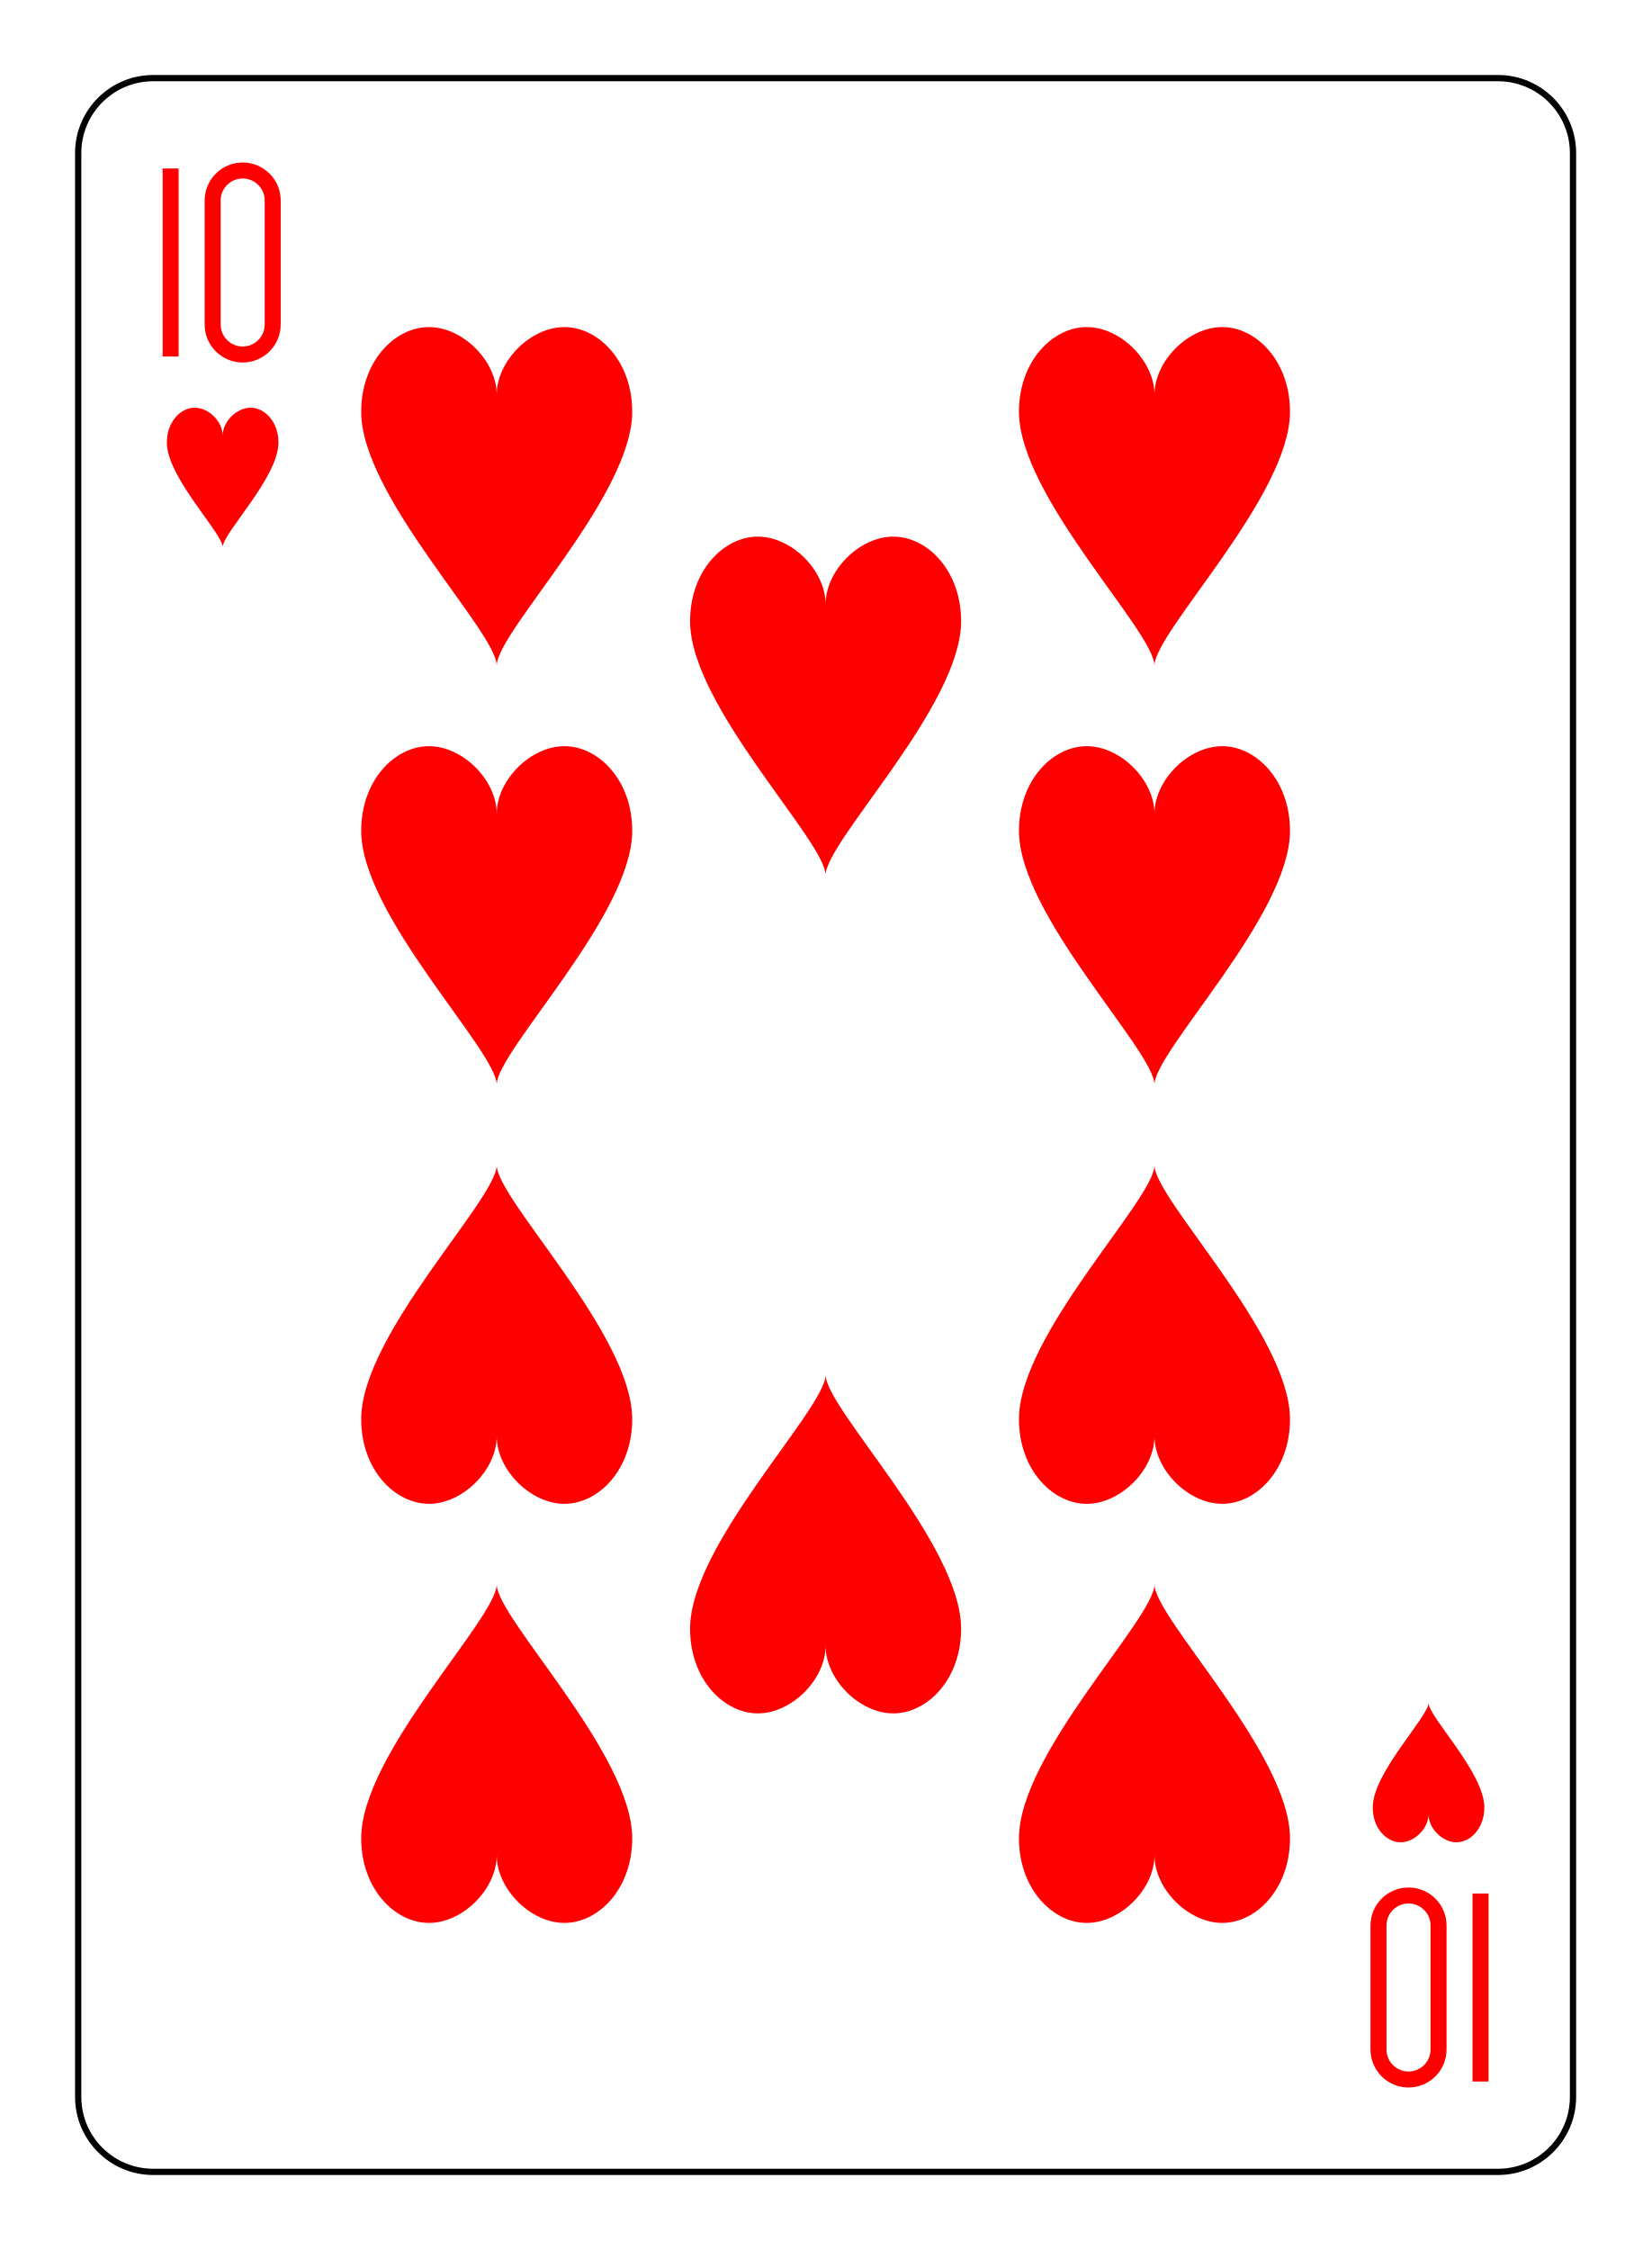
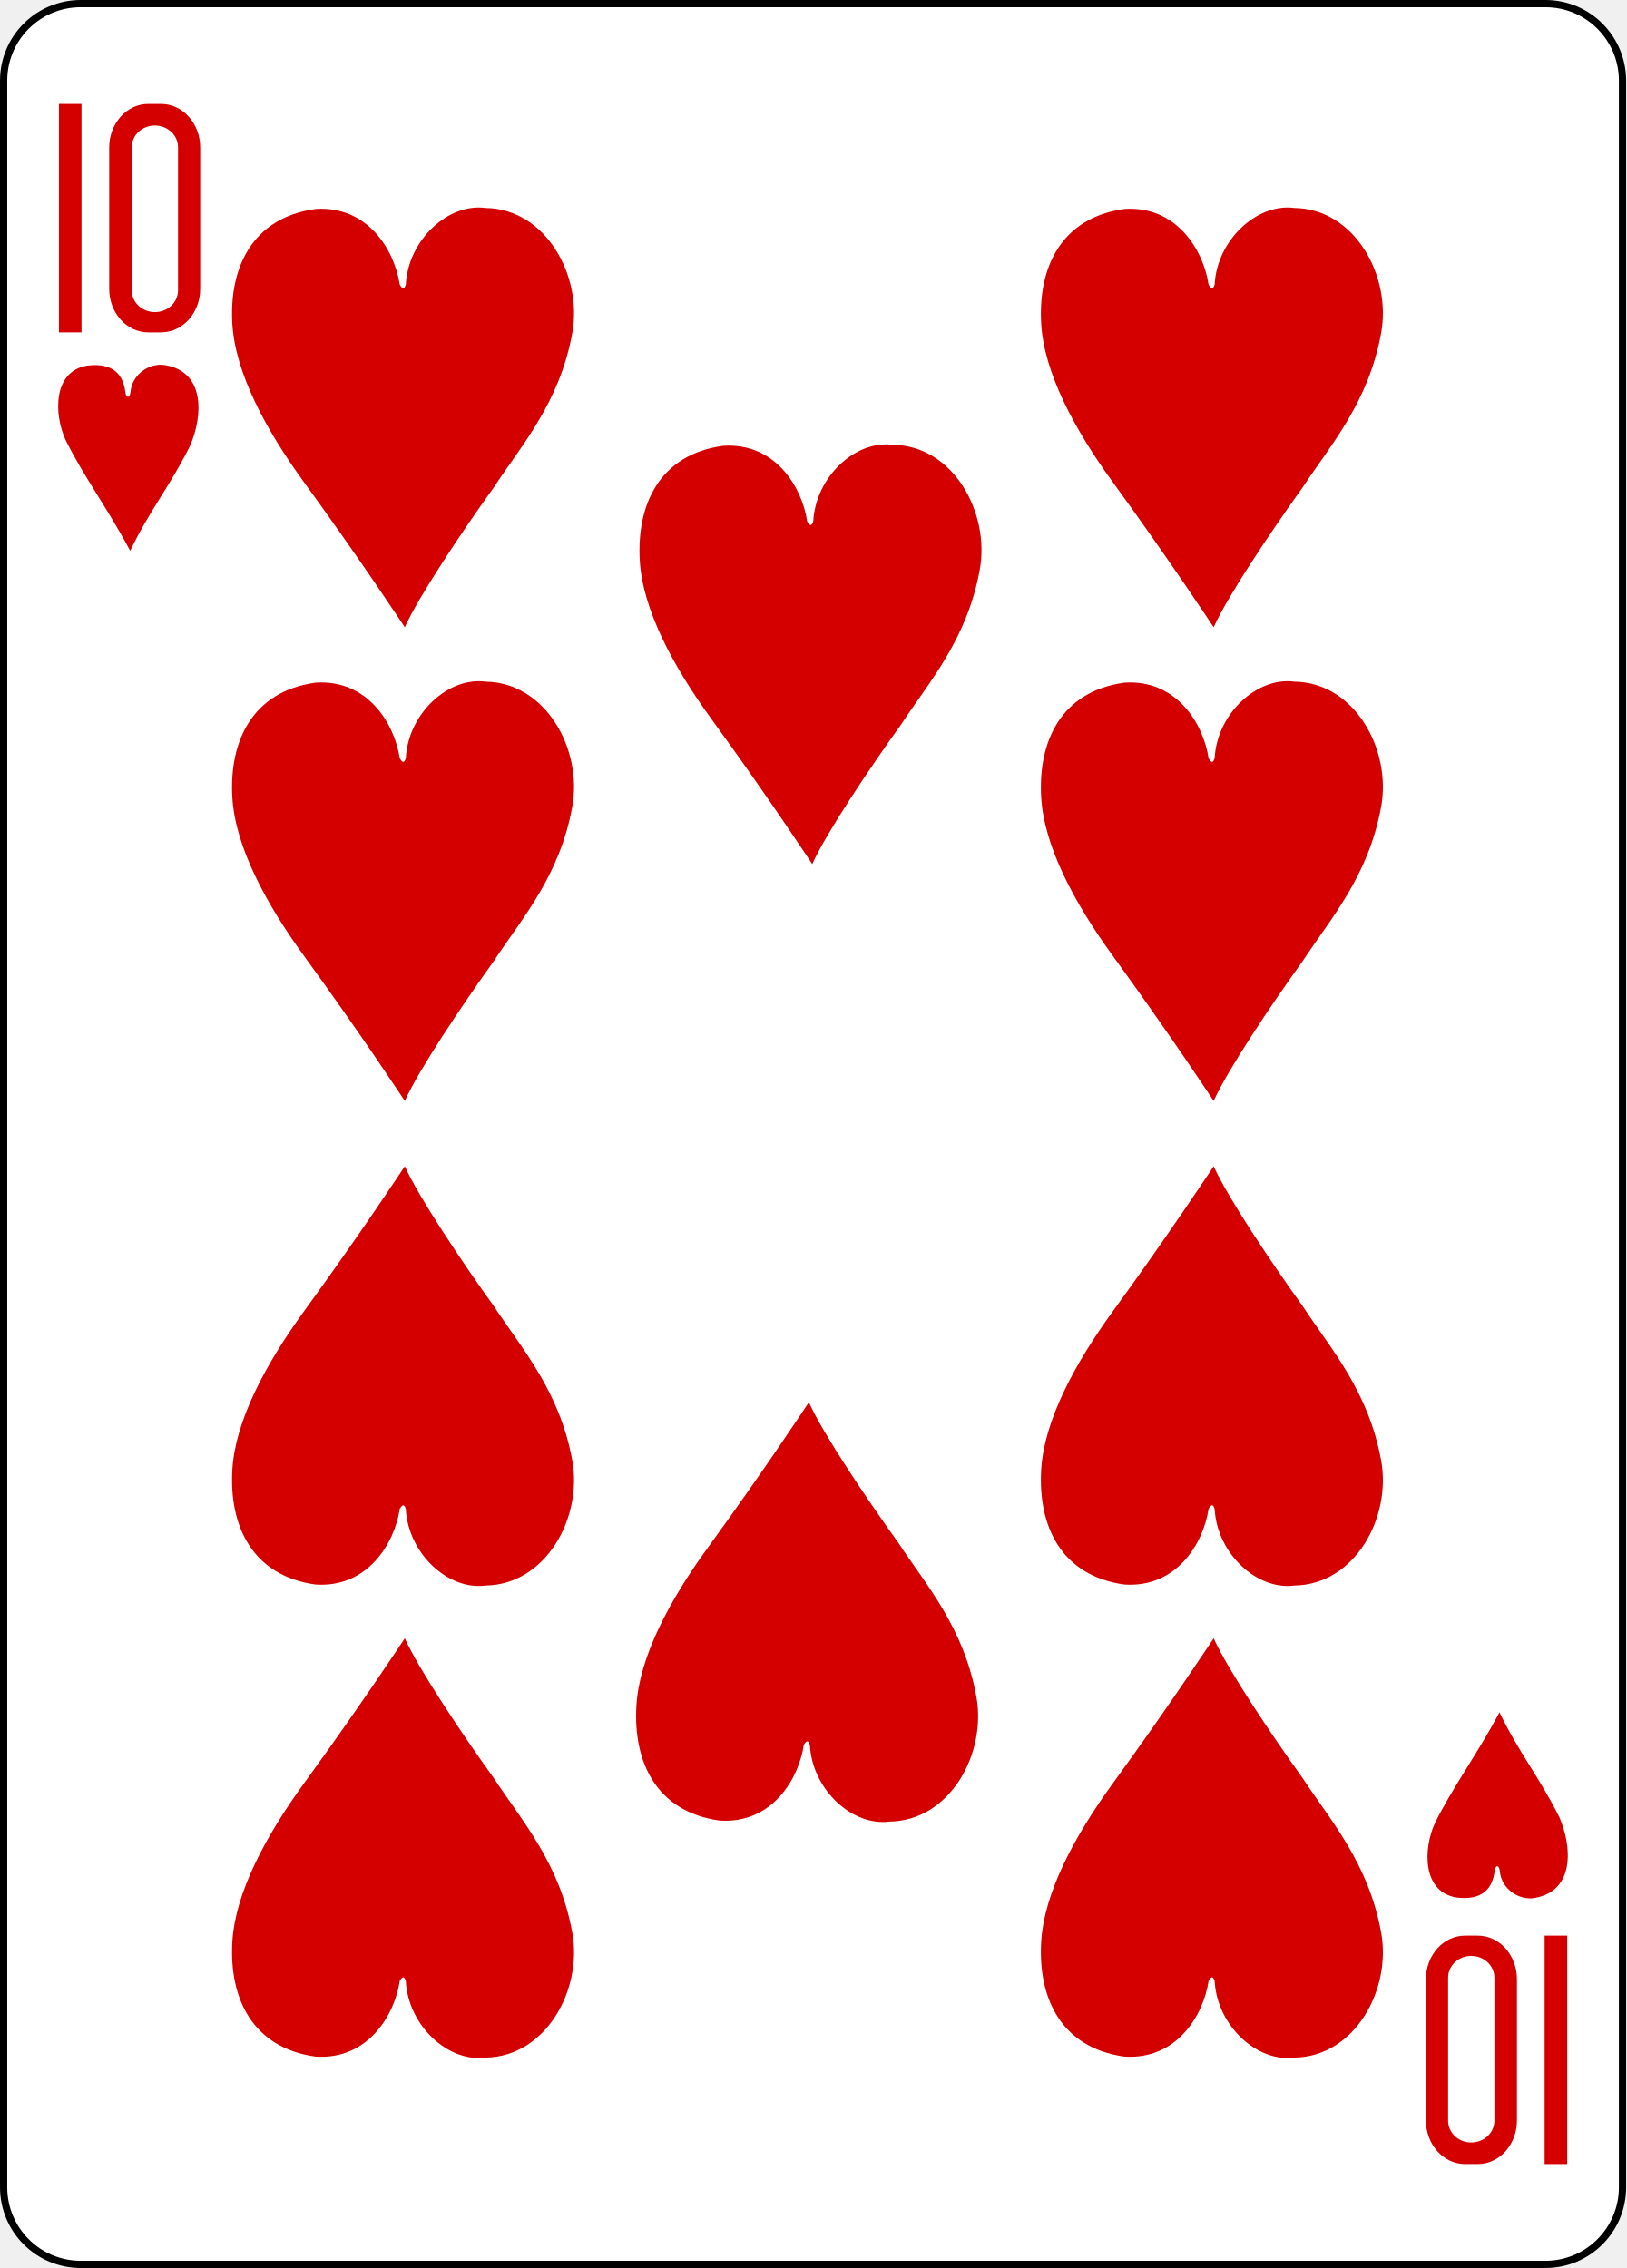
- <svg xmlns="http://www.w3.org/2000/svg" xmlns:xlink="http://www.w3.org/1999/xlink" class="card" face="TH" height="94mm" preserveAspectRatio="none" viewBox="-132 -180 264 360" width="69mm">
-   <symbol id="SHT" viewBox="-600 -600 1200 1200" preserveAspectRatio="xMinYMid">
-     <path d="M0 -300C0 -400 100 -500 200 -500C300 -500 400 -400 400 -250C400 0 0 400 0 500C0 400 -400 0 -400 -250C-400 -400 -300 -500 -200 -500C-100 -500 0 -400 -0 -300Z" fill="red" />
-   </symbol>
-   <symbol id="VHT" viewBox="-500 -500 1000 1000" preserveAspectRatio="xMinYMid">
-     <path d="M-260 430L-260 -430M-50 0L-50 -310A150 150 0 0 1 250 -310L250 310A150 150 0 0 1 -50 310Z" stroke="red" stroke-width="80" stroke-linecap="square" stroke-miterlimit="1.5" fill="none" />
-   </symbol>
-   <rect x="-240" y="-336" width="480" height="672" fill="white" />
-   <rect width="239" height="335" x="-119.5" y="-167.5" rx="12" ry="12" fill="white" stroke="black" />
-   <use xlink:href="#VHT" height="32" x="-112.4" y="-154" />
-   <use xlink:href="#SHT" height="26.769" x="-109.784" y="-117" />
-   <use xlink:href="#SHT" height="65" x="-85.084" y="-133.084" />
-   <use xlink:href="#SHT" height="65" x="20.084" y="-133.084" />
-   <use xlink:href="#SHT" height="65" x="-85.084" y="-66.028" />
-   <use xlink:href="#SHT" height="65" x="20.084" y="-66.028" />
-   <use xlink:href="#SHT" height="65" x="-32.5" y="-99.556" />
-   <g transform="rotate(180)">
-     <use xlink:href="#VHT" height="32" x="-112.4" y="-154" />
-     <use xlink:href="#SHT" height="26.769" x="-109.784" y="-117" />
-     <use xlink:href="#SHT" height="65" x="-85.084" y="-133.084" />
-     <use xlink:href="#SHT" height="65" x="20.084" y="-133.084" />
-     <use xlink:href="#SHT" height="65" x="-85.084" y="-66.028" />
-     <use xlink:href="#SHT" height="65" x="20.084" y="-66.028" />
-     <use xlink:href="#SHT" height="65" x="-32.5" y="-99.556" />
+ <svg xmlns="http://www.w3.org/2000/svg" width="224.225" height="312.808" id="svg4423" version="1.1">
+   <defs id="defs4425" />
+   <g id="layer1" transform="translate(-259.9347,-369.7772)">
+     <g transform="translate(-1760.077,-113.6612)" id="g8970" style="display:inline">
+       <g id="g8891">
+         <g transform="translate(-4683.875,2918.937)" id="g8795">
+           <rect ry="10.63" rx="10.63" style="display:inline;fill:#ffffff;fill-opacity:1;stroke:#000000;stroke-width:0.997;stroke-miterlimit:4;stroke-dasharray:none;stroke-opacity:1" id="rect6365" width="223.228" height="311.811" x="6704.386" y="-2435" />
+           <g id="g8612" transform="matrix(0.3010621,0,0,0.3010621,5267.56,-1982.703)">
+             <path id="path7216" d="m 4797.862,-1351.724 0,-104.652 10.333,0 0,104.652 z" style="display:inline;fill:#d40000;fill-opacity:1" />
+             <path id="rect7235" d="m 4838.815,-1456.376 c -9.945,0 -17.941,8.924 -17.941,20.004 l 0,64.644 c 0,11.08 7.995,20.004 17.941,20.004 l 5.796,0 c 9.945,0 17.956,-8.924 17.956,-20.004 l 0,-64.644 c 0,-11.08 -8.011,-20.004 -17.956,-20.004 l -5.796,0 z m 2.993,9.892 c 5.874,0 10.601,4.441 10.601,9.971 l 0,65.51 c 0,5.53 -4.726,9.986 -10.601,9.986 -5.874,0 -10.601,-4.457 -10.601,-9.986 l 0,-65.51 c 0,-5.53 4.726,-9.971 10.601,-9.971 z" style="display:inline;fill:#d40000;fill-opacity:1;stroke:none" />
+             <g style="display:inline;fill:#f60302;fill-opacity:1" id="g7984" transform="matrix(-0.5040424,0,0,-0.5040424,7403.638,312.0782)">
+               <path id="path7986" d="m 3799.25,1843.75 0,-207.625 20.5,0 0,207.625 z" style="display:inline;fill:#d40000;fill-opacity:1" />
+               <path id="path7988" d="m 3880.5,1636.125 c -19.731,0 -35.594,17.704 -35.594,39.688 l 0,128.25 c 0,21.983 15.863,39.688 35.594,39.688 l 11.5,0 c 19.731,0 35.625,-17.704 35.625,-39.688 l 0,-128.25 c 0,-21.983 -15.894,-39.688 -35.625,-39.688 l -11.5,0 z m 5.938,19.625 c 11.654,0 21.031,8.81 21.031,19.781 l 0,129.969 c 0,10.971 -9.377,19.812 -21.031,19.812 -11.654,0 -21.031,-8.842 -21.031,-19.812 l 0,-129.969 c 0,-10.971 9.377,-19.781 21.031,-19.781 z" style="fill:#d40000;fill-opacity:1;stroke:none" />
+             </g>
+           </g>
+         </g>
+       </g>
+       <path style="display:inline;fill:#d40000;fill-opacity:1" d="m 2029.035,544.076 c -1.583,-3.472 -1.757,-9.405 2.971,-10.208 3.562,-0.458 5.012,1.198 5.3,3.742 0.142,0.743 0.562,0.788 0.695,-0.058 0.204,-2.609 2.787,-4.133 4.806,-3.75 5.527,0.945 5.204,7.028 3.398,11.156 -2.731,5.479 -5.601,8.938 -8.245,14.452 -3.038,-5.741 -6.507,-10.405 -8.926,-15.333 z" id="path8644" />
+       <path id="path8568" d="m 2063.537,512.26 c 7.144,-0.474 10.868,5.627 11.595,10.436 0.433,0.764 0.671,0.549 0.837,-0.042 0.349,-6.174 5.875,-11.22 10.993,-10.53 8.328,0.108 13.389,9.375 11.966,17.219 -1.738,9.582 -6.9,15.351 -10.808,21.293 -4.421,6.152 -10.373,15.04 -12.29,19.317 0,0 -6.048,-9.205 -13.917,-20.03 -5.262,-7.239 -9.473,-15.082 -9.865,-21.835 -0.448,-7.715 2.719,-14.632 11.489,-15.828 z" style="display:inline;fill:#d40000;fill-opacity:1" />
+       <path id="path8570" d="m 2119.72,544.925 c 7.144,-0.474 10.868,5.627 11.595,10.436 0.433,0.764 0.671,0.549 0.837,-0.042 0.349,-6.174 5.875,-11.22 10.993,-10.53 8.328,0.108 13.389,9.375 11.966,17.219 -1.738,9.582 -6.9,15.351 -10.808,21.293 -4.421,6.152 -10.373,15.04 -12.29,19.317 0,0 -6.048,-9.205 -13.917,-20.03 -5.262,-7.239 -9.473,-15.082 -9.865,-21.835 -0.448,-7.715 2.719,-14.632 11.489,-15.828 z" style="display:inline;fill:#d40000;fill-opacity:1" />
+       <path id="path8572" d="m 2175.07,512.26 c 7.144,-0.474 10.868,5.627 11.595,10.436 0.433,0.764 0.671,0.549 0.837,-0.042 0.349,-6.174 5.875,-11.22 10.993,-10.53 8.328,0.108 13.389,9.375 11.966,17.219 -1.738,9.582 -6.9,15.351 -10.808,21.293 -4.421,6.152 -10.373,15.04 -12.29,19.317 0,0 -6.048,-9.205 -13.917,-20.03 -5.262,-7.239 -9.473,-15.082 -9.865,-21.835 -0.448,-7.715 2.719,-14.632 11.489,-15.828 z" style="display:inline;fill:#d40000;fill-opacity:1" />
+       <path id="path8574" d="m 2175.07,577.591 c 7.144,-0.474 10.868,5.627 11.595,10.436 0.433,0.764 0.671,0.549 0.837,-0.042 0.349,-6.174 5.875,-11.22 10.993,-10.53 8.328,0.108 13.389,9.375 11.966,17.219 -1.738,9.582 -6.9,15.351 -10.808,21.293 -4.421,6.152 -10.373,15.04 -12.29,19.317 0,0 -6.048,-9.205 -13.917,-20.03 -5.262,-7.239 -9.473,-15.082 -9.865,-21.835 -0.448,-7.715 2.719,-14.632 11.489,-15.828 z" style="display:inline;fill:#d40000;fill-opacity:1" />
+       <path id="path8576" d="m 2063.537,577.591 c 7.144,-0.474 10.868,5.627 11.595,10.436 0.433,0.764 0.671,0.549 0.837,-0.042 0.349,-6.174 5.875,-11.22 10.993,-10.53 8.328,0.108 13.389,9.375 11.966,17.219 -1.738,9.582 -6.9,15.351 -10.808,21.293 -4.421,6.152 -10.373,15.04 -12.29,19.317 0,0 -6.048,-9.205 -13.917,-20.03 -5.262,-7.239 -9.473,-15.082 -9.865,-21.835 -0.448,-7.715 2.719,-14.632 11.489,-15.828 z" style="display:inline;fill:#d40000;fill-opacity:1" />
+       <path id="path8596" d="m 2175.07,701.981 c 7.144,0.474 10.868,-5.627 11.595,-10.436 0.433,-0.764 0.671,-0.549 0.837,0.042 0.349,6.174 5.875,11.22 10.993,10.53 8.328,-0.108 13.389,-9.375 11.966,-17.219 -1.738,-9.582 -6.9,-15.351 -10.808,-21.293 -4.421,-6.152 -10.373,-15.04 -12.29,-19.317 0,0 -6.048,9.205 -13.917,20.03 -5.262,7.239 -9.473,15.082 -9.865,21.835 -0.448,7.715 2.719,14.632 11.489,15.828 z" style="display:inline;fill:#d40000;fill-opacity:1" />
+       <path id="path8598" d="m 2175.07,767.086 c 7.144,0.474 10.868,-5.627 11.595,-10.436 0.433,-0.764 0.671,-0.549 0.837,0.042 0.349,6.174 5.875,11.22 10.993,10.53 8.328,-0.108 13.389,-9.375 11.966,-17.219 -1.738,-9.582 -6.9,-15.351 -10.808,-21.293 -4.421,-6.152 -10.373,-15.04 -12.29,-19.317 0,0 -6.048,9.205 -13.917,20.03 -5.262,7.239 -9.473,15.082 -9.865,21.835 -0.448,7.715 2.719,14.632 11.489,15.828 z" style="display:inline;fill:#d40000;fill-opacity:1" />
+       <path id="path8600" d="m 2119.253,734.534 c 7.144,0.474 10.868,-5.627 11.595,-10.436 0.433,-0.764 0.671,-0.549 0.837,0.042 0.349,6.174 5.875,11.22 10.993,10.53 8.328,-0.108 13.389,-9.375 11.966,-17.219 -1.738,-9.582 -6.9,-15.351 -10.808,-21.293 -4.421,-6.152 -10.373,-15.04 -12.29,-19.317 0,0 -6.048,9.205 -13.917,20.03 -5.262,7.239 -9.473,15.082 -9.865,21.835 -0.448,7.715 2.719,14.632 11.489,15.828 z" style="display:inline;fill:#d40000;fill-opacity:1" />
+       <path id="path8602" d="m 2063.537,701.981 c 7.144,0.474 10.868,-5.627 11.595,-10.436 0.433,-0.764 0.671,-0.549 0.837,0.042 0.349,6.174 5.875,11.22 10.993,10.53 8.328,-0.108 13.389,-9.375 11.966,-17.219 -1.738,-9.582 -6.9,-15.351 -10.808,-21.293 -4.421,-6.152 -10.373,-15.04 -12.29,-19.317 0,0 -6.048,9.205 -13.917,20.03 -5.262,7.239 -9.473,15.082 -9.865,21.835 -0.448,7.715 2.719,14.632 11.489,15.828 z" style="display:inline;fill:#d40000;fill-opacity:1" />
+       <path id="path8604" d="m 2063.537,767.086 c 7.144,0.474 10.868,-5.627 11.595,-10.436 0.433,-0.764 0.671,-0.549 0.837,0.042 0.349,6.174 5.875,11.22 10.993,10.53 8.328,-0.108 13.389,-9.375 11.966,-17.219 -1.738,-9.582 -6.9,-15.351 -10.808,-21.293 -4.421,-6.152 -10.373,-15.04 -12.29,-19.317 0,0 -6.048,9.205 -13.917,20.03 -5.262,7.239 -9.473,15.082 -9.865,21.835 -0.448,7.715 2.719,14.632 11.489,15.828 z" style="display:inline;fill:#d40000;fill-opacity:1" />
+       <path id="path8660" d="m 2217.85,734.934 c -1.583,3.472 -1.757,9.405 2.971,10.208 3.562,0.458 5.012,-1.198 5.3,-3.742 0.142,-0.743 0.562,-0.788 0.695,0.058 0.204,2.609 2.787,4.133 4.806,3.75 5.527,-0.945 5.204,-7.028 3.398,-11.156 -2.731,-5.479 -5.601,-8.938 -8.245,-14.452 -3.038,5.741 -6.507,10.405 -8.926,15.333 z" style="display:inline;fill:#d40000;fill-opacity:1" />
+     </g>
  </g>
</svg>
